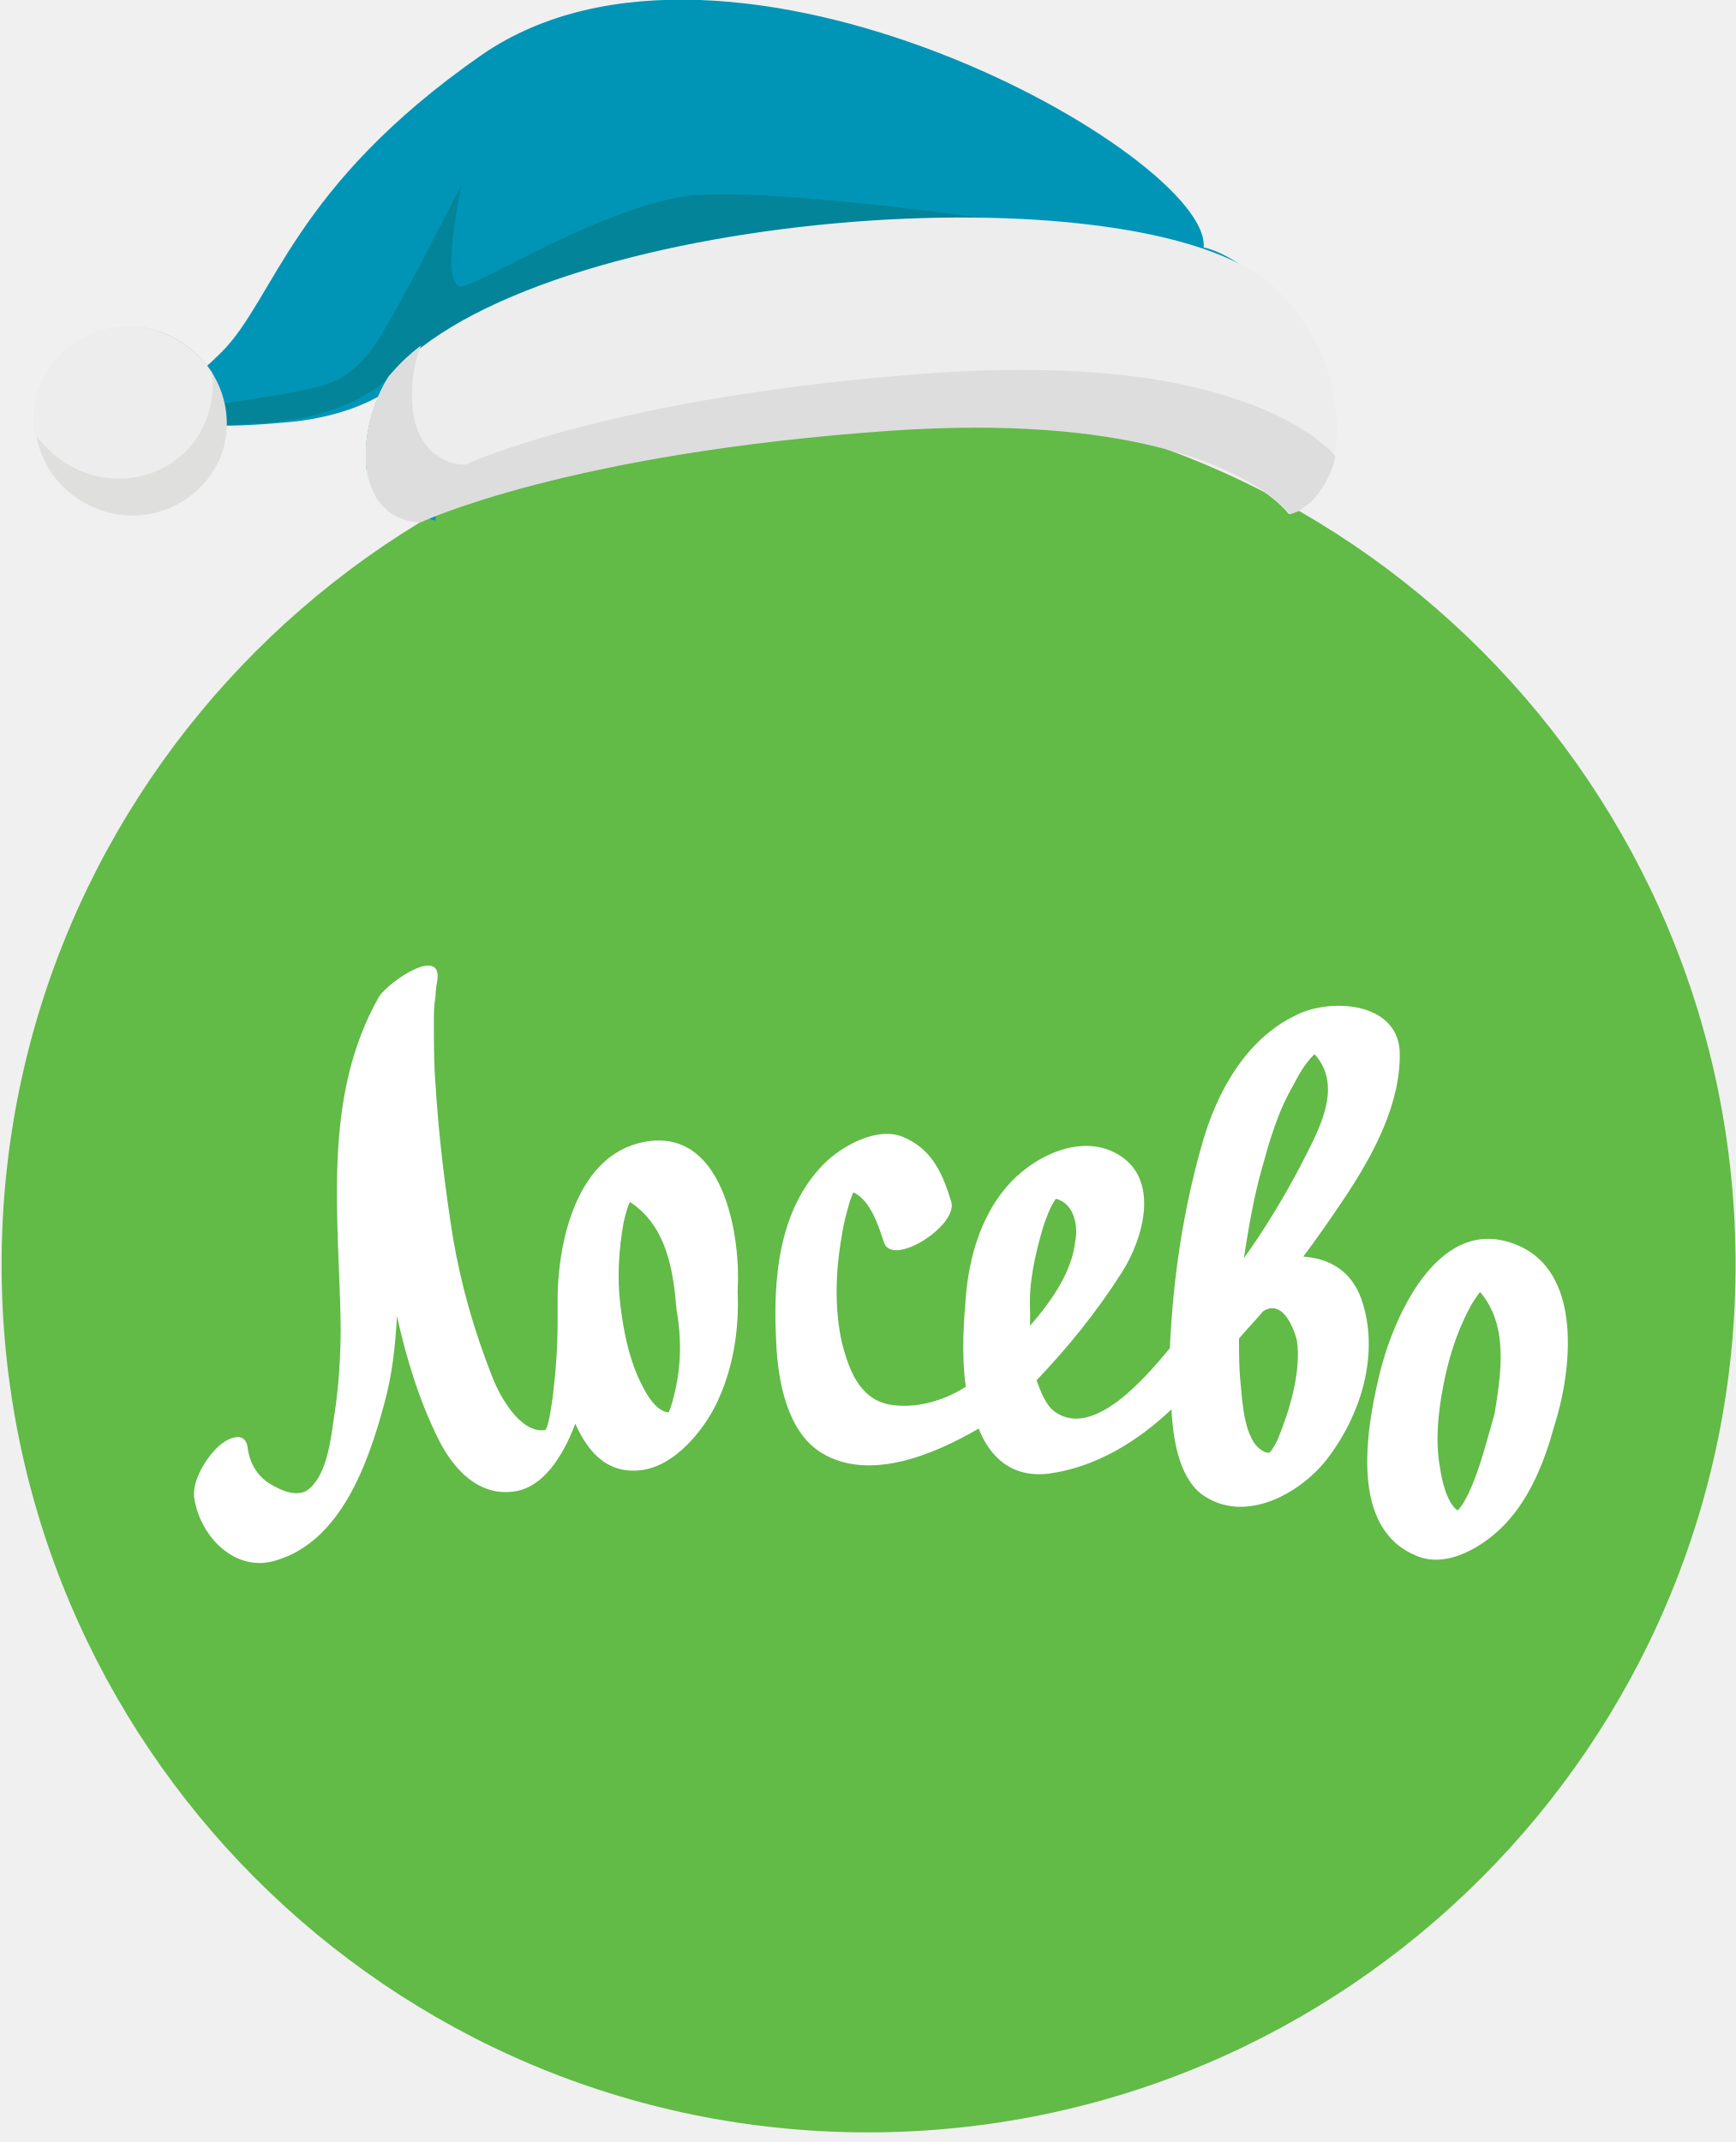
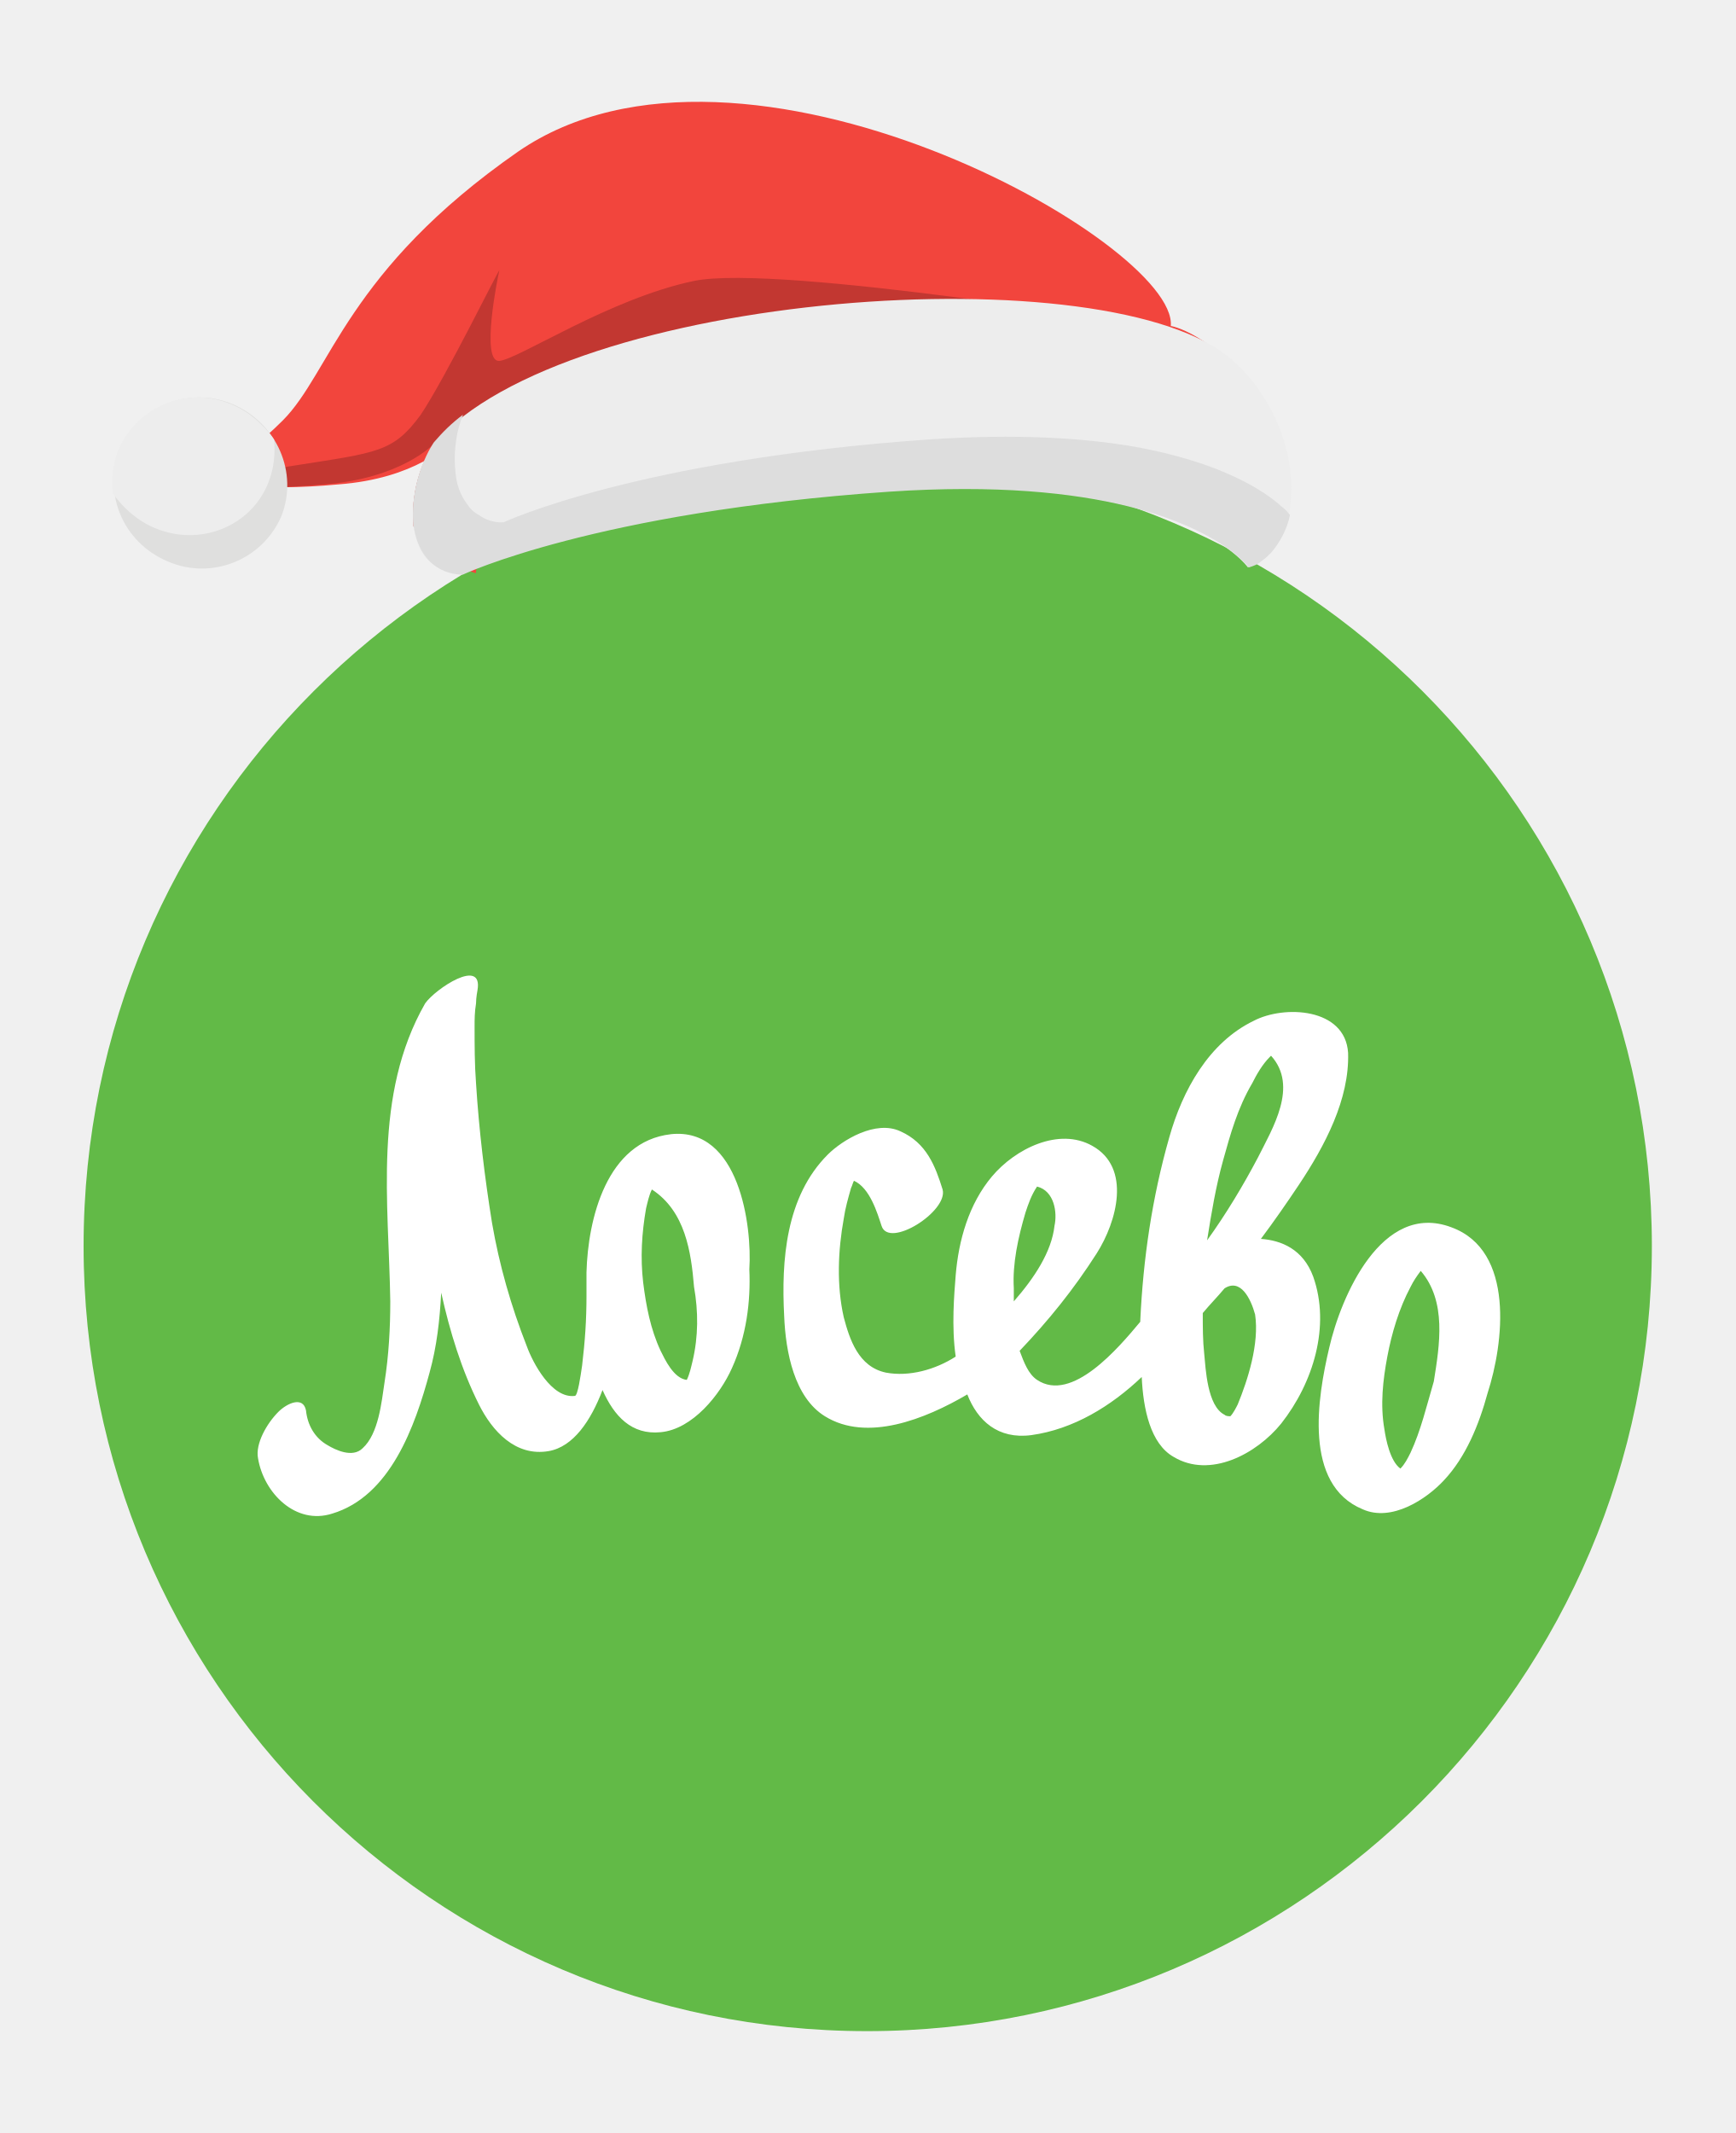
- <svg xmlns="http://www.w3.org/2000/svg" viewBox="-457 456.7 108 133.3">
-   <path d="M-349 535.4c0 29.8-24.2 54-54 54s-53.9-24.2-53.9-54 24.2-54 54-54 53.9 24.2 53.9 54z" fill="#62BA47" />
+ <svg xmlns="http://www.w3.org/2000/svg" viewBox="56.46 28.644 156.54 192.371">
+   <path d="M205.46 141.033c0 39.07-31.726 70.795-70.795 70.795S64 180.1 64 141.033s31.727-70.796 70.796-70.796 70.665 31.728 70.665 70.796z" fill="#62BA47" />
  <g fill="#FFF">
-     <path d="M-416.5 527.7c-4.4.5-5.7 5.8-5.8 9.5v1.6c0 1.7-.1 3.1-.3 4.8-.1.7-.3 2.1-.5 2.1-1.6.2-2.9-2.3-3.3-3.4-1.1-2.8-1.9-5.6-2.4-8.5-.5-3.1-.9-6.4-1.1-9.6-.1-1.3-.1-2.6-.1-3.9 0-.5 0-1 .1-1.6 0-.4.1-.9.1-.9.4-2.3-2.9-.1-3.6.9-3.6 6.3-2.5 13.7-2.4 20.5 0 1.8-.1 3.7-.4 5.6-.2 1.3-.4 3.5-1.5 4.5-.7.7-1.9.1-2.4-.2-.9-.5-1.4-1.4-1.5-2.4-.2-1-1.3-.5-1.9.1-.8.8-1.6 2.2-1.4 3.2.4 2.4 2.6 4.6 5.1 3.8 4-1.2 5.7-6 6.7-9.7.5-1.8.7-3.6.8-5.5.6 2.7 1.4 5.3 2.6 7.7.9 1.8 2.5 3.6 4.8 3.2 1.7-.3 2.9-2.1 3.7-4.2.8 1.8 2 3.1 4 2.9 2.2-.2 4.1-2.6 4.9-4.4 1-2.2 1.3-4.6 1.2-6.8.2-3-.7-9.8-5.4-9.3zm1.5 15.6c-.1.4-.2.9-.4 1.3-.9-.1-1.5-1.4-1.8-2-.7-1.5-1-3.1-1.2-4.7-.2-1.7-.1-3.4.2-5.1.1-.4.2-.9.4-1.3 2.3 1.5 2.7 4.3 2.9 6.7.3 1.7.3 3.4-.1 5.1zM-362.8 534.1c-4.8-1.8-7.6 4.8-8.4 8.3-.8 3.4-1.8 9.4 2.3 11.1 2 .9 4.4-.7 5.6-2 1.5-1.6 2.4-3.8 3-6 1.1-3.4 1.9-9.8-2.5-11.4zm-2.8 15.5c-.2.4-.4.8-.7 1.1-.7-.5-1-2-1.1-2.7-.3-1.7-.1-3.4.2-5s.8-3.3 1.6-4.8c.2-.4.4-.7.7-1.1 1.8 2.1 1.3 5.1.9 7.6-.5 1.7-.9 3.4-1.6 4.9zM-375.9 534.9c.9-1.2 1.8-2.5 2.6-3.7 1.8-2.7 3.5-5.9 3.4-9.1-.2-3.1-4.4-3.3-6.5-2.2-3.1 1.5-4.9 4.8-5.8 8-1.2 4.2-1.8 8.4-2 12.6v.1c-1.5 1.8-4.7 5.6-7.1 4-.6-.4-.9-1.2-1.2-2 2-2.1 3.7-4.2 5.3-6.7 1.4-2.2 2.4-5.9-.3-7.4-2.3-1.3-5.3.2-6.9 2.1-1.6 1.9-2.3 4.4-2.5 6.8-.1 1.3-.3 3.5 0 5.6-1.4.9-3.2 1.4-4.8 1.1-1.9-.4-2.5-2.3-2.9-3.8-.5-2.2-.4-4.6 0-6.8.1-.7.3-1.4.5-2.1.1-.2.1-.3.2-.5 1.1.5 1.6 2.2 1.9 3.1.5 1.6 4.6-1 4.2-2.5-.5-1.6-1.1-3.2-2.9-4-1.7-.8-4 .6-5 1.6-2.9 2.9-3.2 7.3-3 11.1.1 2.5.7 5.6 2.8 6.9 2.9 1.8 6.9.2 9.8-1.5.7 1.8 2.1 3.1 4.4 2.8 2.9-.4 5.5-2 7.6-4 .1 2.2.6 4.6 2.2 5.5 2.5 1.5 5.7-.2 7.4-2.3 2.2-2.8 3.4-6.7 2.2-10.1-.7-1.9-2.2-2.5-3.6-2.6zm-16.2-1.8c.2-.6.4-1.2.8-1.8 1.2.3 1.4 1.8 1.2 2.7-.2 1.8-1.4 3.6-2.8 5.2v-.9c-.1-1.7.3-3.5.8-5.2zm15.6-8.9c.3-.6.7-1.3 1.2-1.8l.1-.1c1.9 2.1.1 5-.9 7-1 1.9-2.2 3.9-3.5 5.7.3-1.9.6-3.7 1.1-5.5s1-3.6 2-5.3zm-1 22.1c-.1.2-.3.6-.5.8-.1 0-.3 0-.4-.1-1.2-.6-1.3-3.2-1.4-4.2-.1-.9-.1-1.8-.1-2.8.5-.6 1-1.1 1.5-1.7 1.1-.7 1.8.7 2.1 1.8.3 2-.5 4.5-1.2 6.2z" />
+     <path d="M116.966 130.938c-5.768.655-7.473 7.604-7.604 12.455v2.098c0 2.23-.13 4.065-.393 6.294-.132.918-.395 2.753-.656 2.753-2.098.262-3.802-3.015-4.326-4.458-1.442-3.672-2.49-7.343-3.146-11.145-.655-4.064-1.18-8.39-1.442-12.586-.13-1.705-.13-3.41-.13-5.114 0-.655 0-1.31.13-2.097 0-.525.13-1.18.13-1.18.525-3.016-3.8-.132-4.72 1.18-4.72 8.258-3.277 17.96-3.145 26.876 0 2.36-.13 4.85-.524 7.34-.26 1.705-.523 4.59-1.966 5.9-.918.92-2.49.132-3.146-.26-1.18-.656-1.835-1.837-1.967-3.148-.26-1.31-1.703-.655-2.49.13-1.05 1.05-2.097 2.885-1.835 4.196.524 3.146 3.41 6.03 6.686 4.982 5.245-1.573 7.474-7.866 8.785-12.717.655-2.36.918-4.72 1.05-7.212.786 3.54 1.834 6.948 3.408 10.095 1.18 2.36 3.278 4.72 6.293 4.195 2.23-.393 3.802-2.753 4.85-5.506 1.05 2.36 2.623 4.064 5.245 3.802 2.885-.262 5.376-3.41 6.425-5.77 1.31-2.883 1.704-6.03 1.573-8.914.26-3.932-.92-12.848-7.082-12.192zm1.967 20.452c-.13.524-.262 1.18-.524 1.704-1.18-.13-1.968-1.836-2.36-2.622-.92-1.967-1.312-4.065-1.574-6.162-.262-2.23-.13-4.458.262-6.686.13-.524.262-1.18.524-1.704 3.016 1.967 3.54 5.637 3.802 8.784.393 2.228.393 4.457-.13 6.686zM187.368 139.328c-6.293-2.36-9.964 6.293-11.013 10.88-1.05 4.46-2.36 12.325 3.016 14.553 2.623 1.18 5.77-.917 7.342-2.62 1.967-2.098 3.147-4.983 3.934-7.867 1.442-4.456 2.49-12.847-3.278-14.945zm-3.67 20.322c-.263.524-.525 1.05-.92 1.442-.917-.655-1.31-2.622-1.442-3.54-.393-2.228-.13-4.457.262-6.555.393-2.097 1.05-4.326 2.097-6.293.262-.524.524-.918.918-1.442 2.36 2.753 1.704 6.686 1.18 9.963-.653 2.23-1.178 4.458-2.096 6.425zM170.194 140.377c1.18-1.573 2.36-3.278 3.41-4.85 2.36-3.54 4.588-7.736 4.457-11.93-.26-4.066-5.767-4.328-8.52-2.885-4.065 1.967-6.424 6.293-7.605 10.488-1.572 5.506-2.36 11.013-2.62 16.52v.13c-1.968 2.36-6.163 7.342-9.31 5.244-.787-.524-1.18-1.573-1.573-2.622 2.622-2.753 4.85-5.506 6.948-8.784 1.836-2.884 3.146-7.735-.393-9.702-3.016-1.704-6.948.262-9.046 2.753s-3.015 5.768-3.277 8.914c-.13 1.704-.393 4.59 0 7.34-1.835 1.18-4.195 1.837-6.293 1.444-2.49-.524-3.278-3.016-3.802-4.982-.655-2.884-.524-6.03 0-8.915.13-.917.393-1.835.655-2.752.13-.262.13-.393.262-.655 1.442.655 2.098 2.884 2.49 4.065.656 2.097 6.032-1.31 5.507-3.278-.655-2.098-1.442-4.195-3.802-5.244-2.23-1.05-5.244.787-6.556 2.097-3.802 3.802-4.195 9.57-3.933 14.553.132 3.278.92 7.34 3.672 9.046 3.802 2.36 9.046.262 12.848-1.967.918 2.36 2.753 4.065 5.77 3.67 3.8-.523 7.21-2.62 9.963-5.243.13 2.884.786 6.03 2.884 7.21 3.278 1.968 7.473-.26 9.7-3.015 2.885-3.67 4.46-8.784 2.885-13.242-.917-2.49-2.883-3.276-4.718-3.408zm-21.24-2.36c.263-.786.525-1.573 1.05-2.36 1.573.394 1.836 2.36 1.573 3.54-.262 2.36-1.835 4.72-3.67 6.817v-1.18c-.132-2.228.392-4.588 1.048-6.817zm20.453-11.668c.393-.787.918-1.705 1.573-2.36l.13-.132c2.492 2.753.132 6.555-1.18 9.177-1.31 2.49-2.883 5.113-4.588 7.473.393-2.49.787-4.85 1.443-7.21.655-2.36 1.31-4.72 2.622-6.95zm-1.31 28.973c-.132.262-.394.786-.656 1.05-.13 0-.392 0-.523-.132-1.573-.785-1.704-4.194-1.836-5.505-.13-1.18-.13-2.36-.13-3.67.655-.788 1.31-1.444 1.967-2.23 1.442-.918 2.36.918 2.753 2.36.393 2.622-.656 5.9-1.574 8.128z" />
  </g>
-   <path d="M-428.3 486.9c.7-.3 1.5-.5 2.2-.7.3-.7.9-1.3 1.9-1.4 4.5-.4 8.9-1.2 13.3-1.9 4.5-.7 9-1 13.5-1.2 6.6-.3 14 0 19.7 3.7.8.5 1.5 1.2 2 2.1 1.3-2.1 2.9-6.5-.3-10.6-3.4-4.4-6.1-4.8-6.1-4.8.5-5.7-29.5-22.6-44.9-12-11.8 8.2-12.9 15.2-16.2 18.5-3.3 3.3-5.3 3.6-4.7 4 .6.3 3.1.9 8.5.4 5.4-.4 7.6-2.8 7.6-2.8s-.6 1.9-.3 5.3c.4 3.4 2.2 3.6 2.2 3.6 0-.8.5-1.8 1.6-2.2z" fill-rule="evenodd" clip-rule="evenodd" fill="#0095B7" />
-   <path d="M-449 482.5c0 .1 0 .1.1.1.6.3 3.1.9 8.5.4 5.4-.4 7.6-2.8 7.6-2.8s-1.7 2.3-1.4 5.7c2.8-.9 1.9-.1 8.9-3.9 7-3.7 42.5-9.8 42.5-9.8s-26.3-4.4-32.1-3.2c-5.8 1.2-12.1 5.4-13.4 5.5-1.3.1-.1-5.8 0-6.2.1-.4-3.6 7.2-5.4 9.9-1.9 2.6-3 2.6-8.7 3.5-2.4.4-4.7.6-6.6.8z" fill-rule="evenodd" clip-rule="evenodd" fill="#048499" />
-   <path d="M-376.8 488.7c4.2-1.4 4.1-9.6-1-14.2-8.3-7.5-46-4.8-55 5.7 0 0-1.7 2.4-1.4 5.7.4 3.4 3.3 3.2 3.3 3.2s9.1-4.3 29.3-5.7c20.2-1.3 24.8 5.3 24.8 5.3z" fill-rule="evenodd" clip-rule="evenodd" fill="#EDEDED" />
-   <path d="M-451.1 488.3c3 1.3 6.5-.1 7.8-3.1 1.2-3-.3-6.4-3.3-7.7s-6.5.1-7.8 3.1c-1.2 3 .2 6.4 3.3 7.7z" fill-rule="evenodd" clip-rule="evenodd" fill="#DFDFDE" />
-   <path d="M-446.7 477.5c1.2.5 2.2 1.4 2.9 2.4.1 1 0 2-.4 3-1.2 3-4.7 4.4-7.8 3.1-1.2-.5-2.2-1.4-2.9-2.4-.1-1 0-2 .4-3 1.3-3 4.8-4.4 7.8-3.1z" fill-rule="evenodd" clip-rule="evenodd" fill="#EDEDED" />
-   <path d="M-430.8 489.2s9.1-4.3 29.3-5.7c14.8-1 21.2 2.3 23.6 4.1.5.4.8.7 1 .9.1.2.2.2.2.2.3-.1.6-.2.8-.4.3-.2.5-.4.7-.6.6-.7 1.1-1.6 1.3-2.6-.1-.1-.2-.3-.6-.6-1.1-1-4-3-10.1-4.1-3.5-.6-8.1-.9-14.1-.5-20.1 1.4-29.3 5.7-29.3 5.7s-.9.1-1.7-.5c-.2-.1-.5-.3-.7-.6-.4-.5-.8-1.2-.9-2.2-.2-1.7.1-3.1.5-4.1-.8.6-1.4 1.2-2 1.9 0 0-1.7 2.4-1.4 5.7.5 3.6 3.4 3.4 3.4 3.4z" fill-rule="evenodd" clip-rule="evenodd" fill="#DDD" />
+   <path d="M101.496 77.448c.918-.393 1.967-.655 2.884-.918.393-.918 1.18-1.704 2.49-1.836 5.9-.524 11.67-1.573 17.438-2.49 5.9-.92 11.8-1.312 17.7-1.574 8.652-.393 18.354 0 25.827 4.85 1.05.656 1.967 1.574 2.622 2.754 1.704-2.753 3.802-8.522-.393-13.897-4.458-5.77-7.997-6.293-7.997-6.293.655-7.473-38.676-29.63-58.866-15.732-15.47 10.75-16.91 19.928-21.238 24.254-4.327 4.326-6.95 4.72-6.162 5.244.787.394 4.064 1.18 11.144.524 7.08-.524 9.964-3.67 9.964-3.67s-.787 2.49-.394 6.947c.524 4.46 2.884 4.72 2.884 4.72 0-1.047.656-2.358 2.098-2.882z" fill="#F2453D" />
+   <path d="M74.357 71.68c0 .13 0 .13.13.13.788.395 4.066 1.18 11.145.525 7.08-.524 9.964-3.67 9.964-3.67s-2.23 3.015-1.836 7.472c3.67-1.18 2.49-.13 11.668-5.113 9.178-4.85 55.72-12.848 55.72-12.848s-34.48-5.768-42.085-4.195c-7.604 1.574-15.863 7.08-17.568 7.212s-.13-7.605 0-8.13c.13-.523-4.72 9.44-7.08 12.98-2.49 3.41-3.933 3.41-11.406 4.59-3.146.523-6.162.785-8.653 1.048z" fill="#C23731" />
+   <path d="M169.014 79.808c5.506-1.836 5.375-12.586-1.31-18.617-10.882-9.832-60.308-6.292-72.107 7.474 0 0-2.23 3.146-1.836 7.473.525 4.458 4.328 4.195 4.328 4.195s11.93-5.637 38.413-7.473c26.483-1.705 32.514 6.948 32.514 6.948z" fill="#EDEDED" />
+   <path d="M71.604 79.283c3.933 1.704 8.522-.13 10.226-4.065 1.573-3.933-.394-8.39-4.326-10.095-3.933-1.704-8.522.13-10.226 4.065-1.574 3.933.262 8.39 4.326 10.095z" fill="#DFDFDE" />
+   <path d="M77.373 65.125c1.573.655 2.884 1.835 3.802 3.146.13 1.312 0 2.623-.524 3.934-1.572 3.933-6.16 5.768-10.225 4.064-1.573-.655-2.884-1.835-3.802-3.146-.13-1.31 0-2.622.524-3.933 1.704-3.935 6.293-5.77 10.226-4.065z" fill="#EDEDED" />
+   <path d="M98.218 80.464s11.93-5.637 38.413-7.473c19.404-1.31 27.795 3.017 30.94 5.376.656.525 1.05.918 1.312 1.18.13.262.262.262.262.262.393-.13.787-.262 1.05-.524.393-.262.654-.524.917-.787.787-.918 1.443-2.097 1.705-3.41-.13-.13-.262-.392-.787-.785-1.442-1.31-5.244-3.933-13.242-5.375-4.59-.787-10.62-1.18-18.485-.655-26.35 1.835-38.412 7.473-38.412 7.473s-1.18.13-2.23-.655c-.26-.13-.654-.393-.917-.786-.523-.655-1.048-1.573-1.18-2.884-.26-2.23.132-4.065.656-5.375-1.05.786-1.835 1.573-2.622 2.49 0 0-2.23 3.148-1.836 7.474.658 4.715 4.46 4.454 4.46 4.454z" fill="#DDD" />
</svg>
